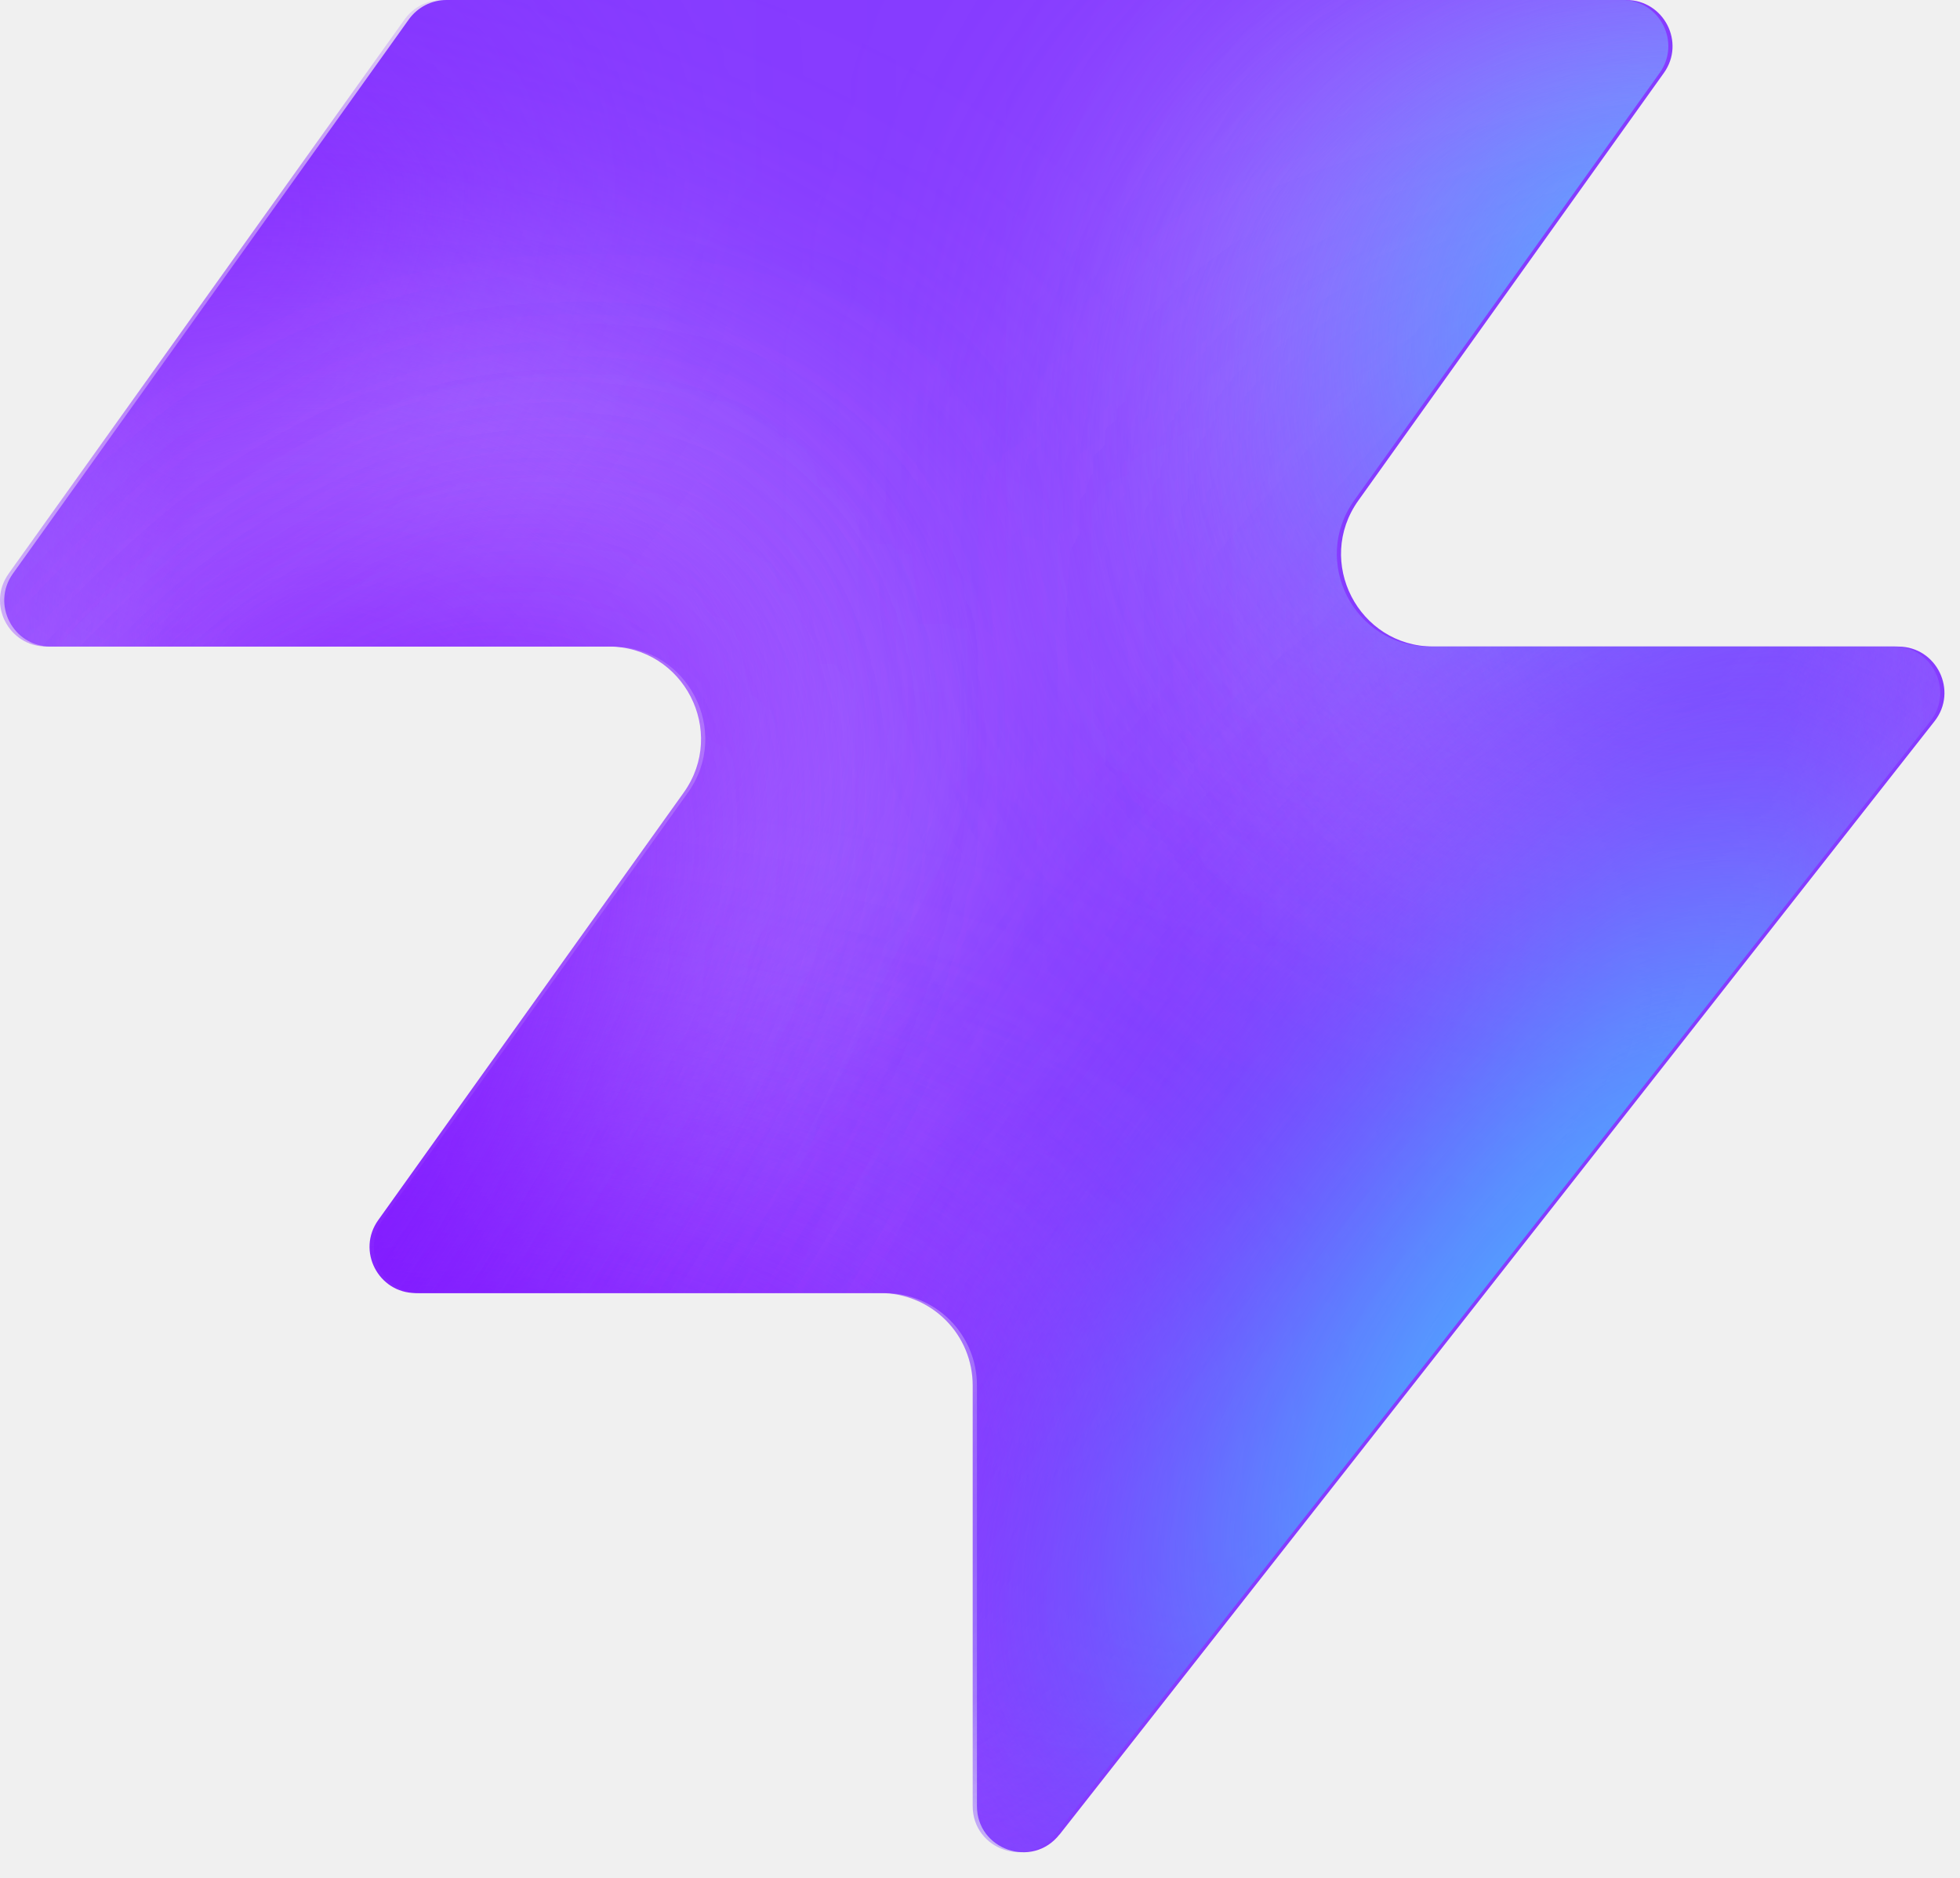
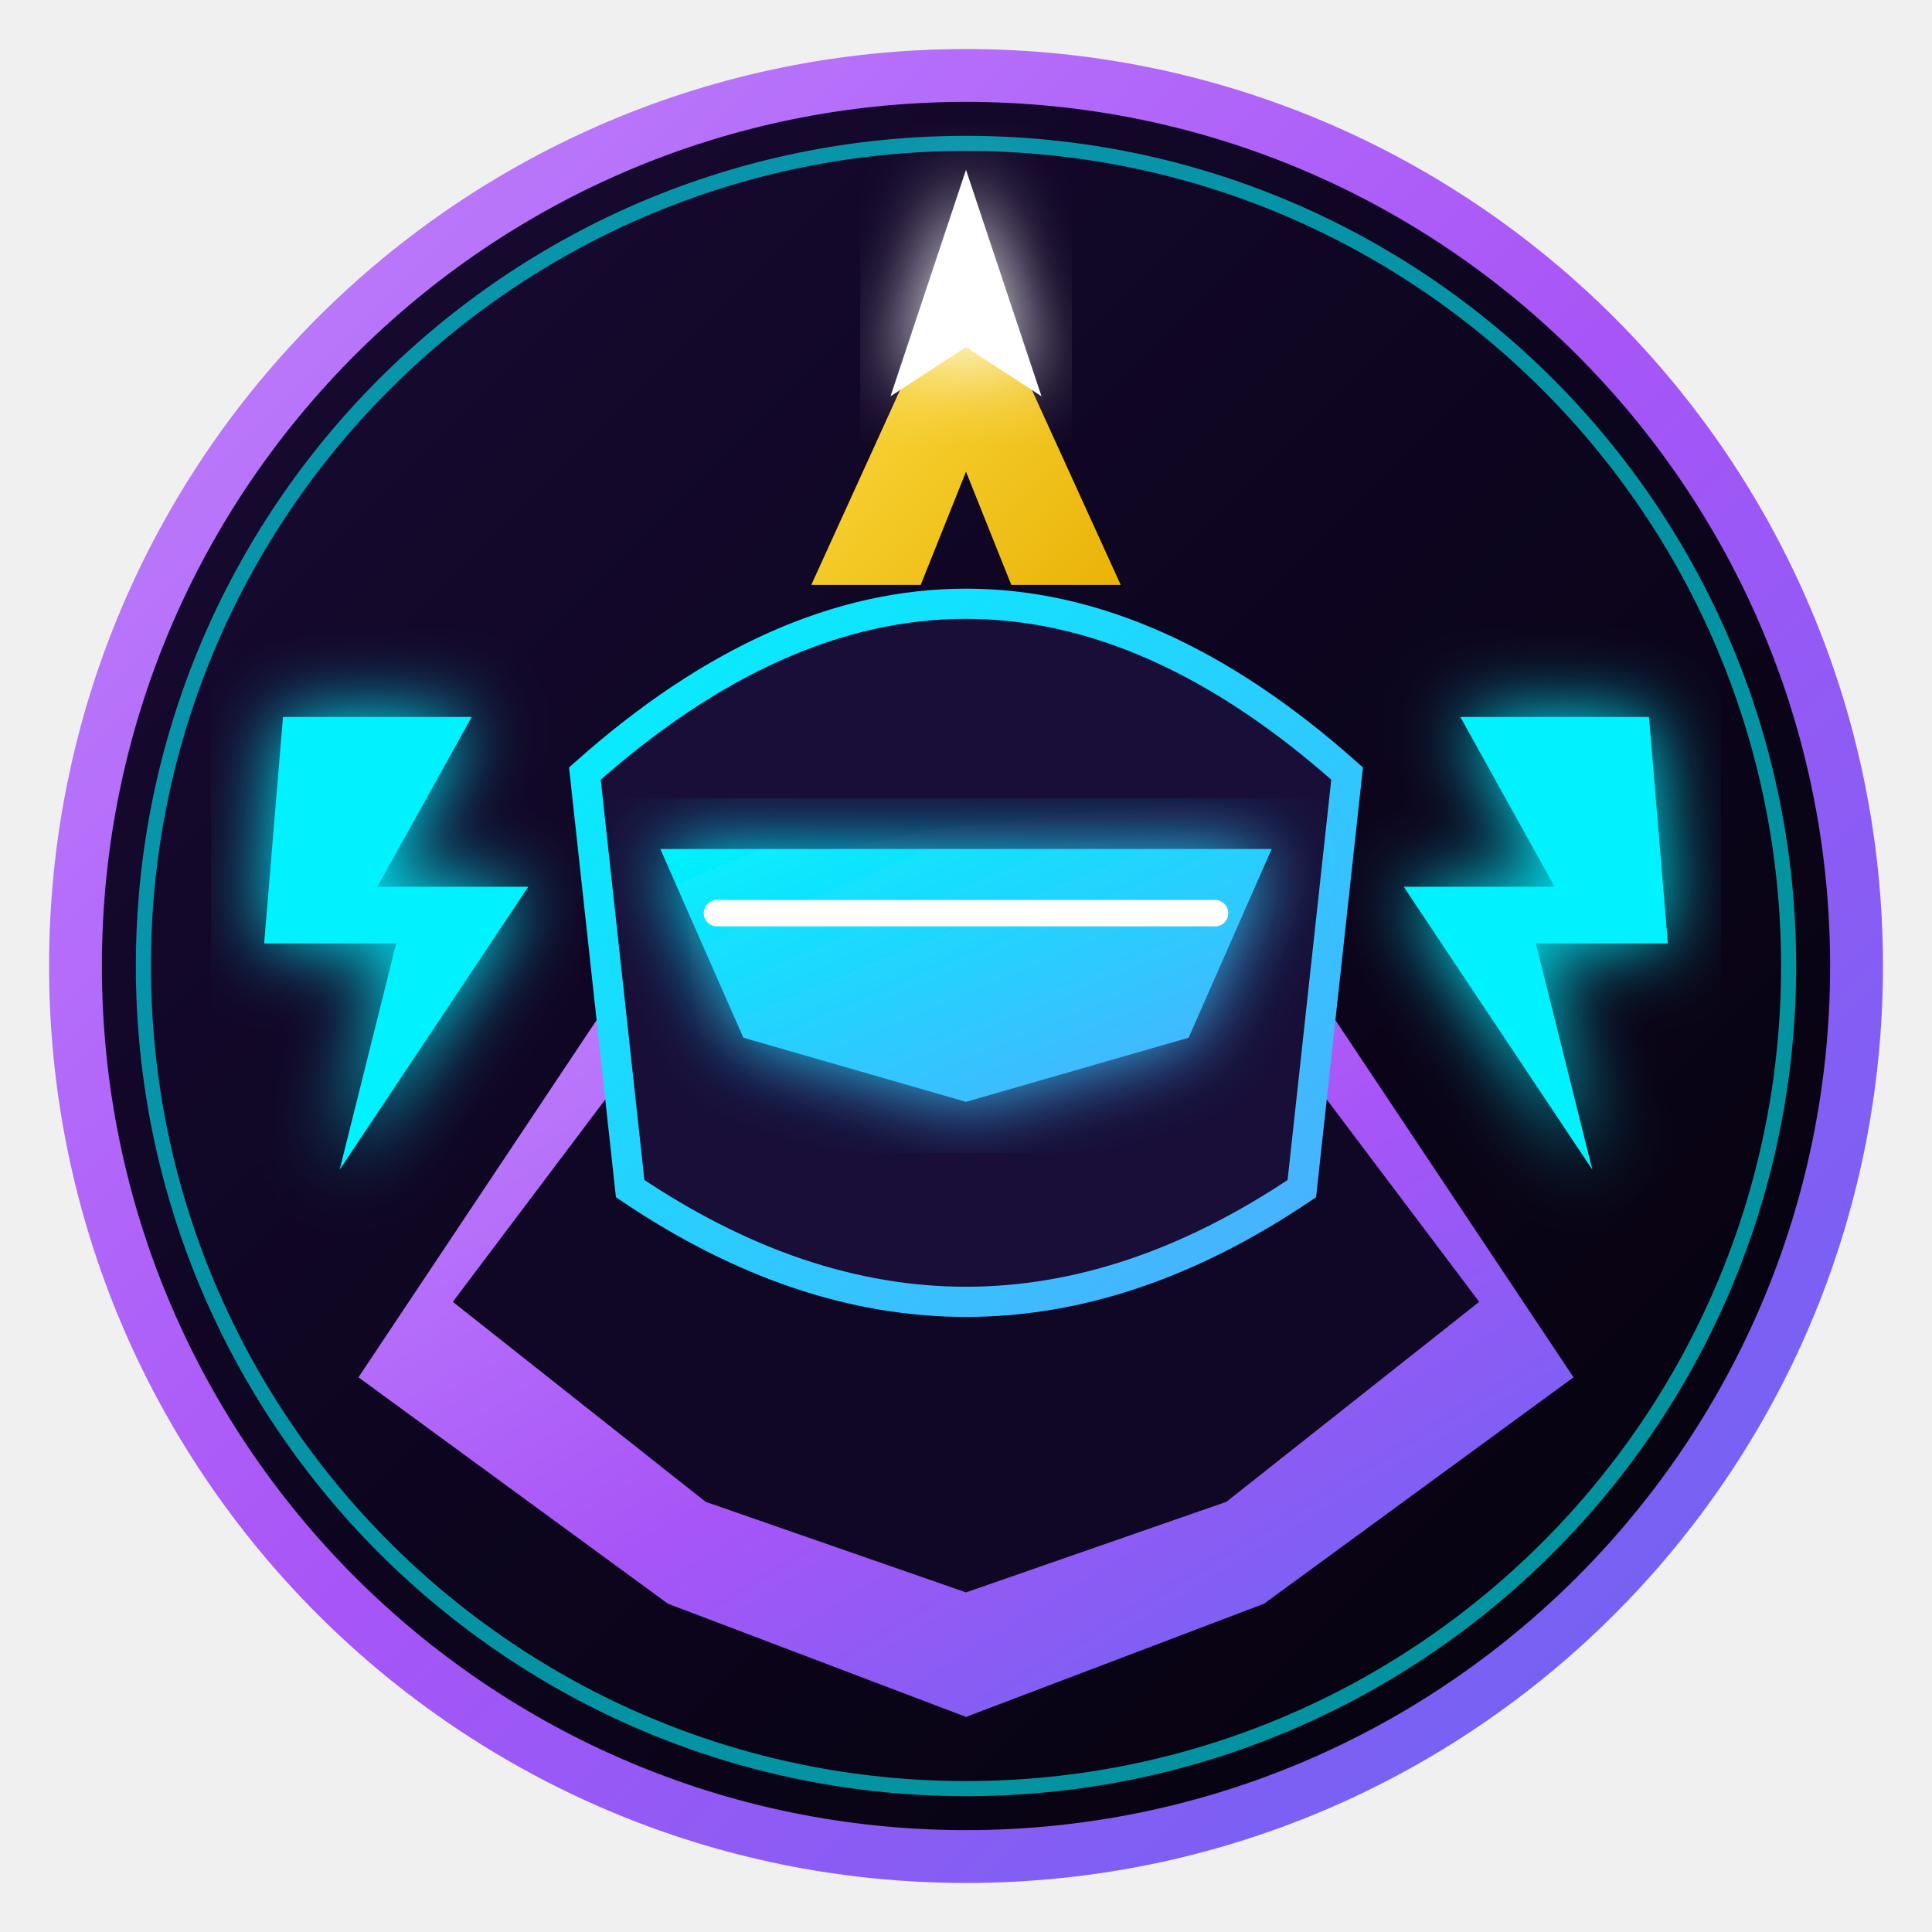
- <svg xmlns="http://www.w3.org/2000/svg" width="48" height="46" fill="none" viewBox="0 0 48 46">
-   <path fill="#863bff" d="M25.946 44.938c-.664.845-2.021.375-2.021-.698V33.937a2.26 2.26 0 0 0-2.262-2.262H10.287c-.92 0-1.456-1.04-.92-1.788l7.48-10.471c1.07-1.497 0-3.578-1.842-3.578H1.237c-.92 0-1.456-1.04-.92-1.788L10.013.474c.214-.297.556-.474.92-.474h28.894c.92 0 1.456 1.04.92 1.788l-7.48 10.471c-1.07 1.498 0 3.579 1.842 3.579h11.377c.943 0 1.473 1.088.89 1.83L25.947 44.94z" style="fill:#863bff;fill:color(display-p3 .525 .23 1);fill-opacity:1" />
-   <mask id="a" width="48" height="46" x="0" y="0" maskUnits="userSpaceOnUse" style="mask-type:alpha">
-     <path fill="#000" d="M25.842 44.938c-.664.844-2.021.375-2.021-.698V33.937a2.26 2.26 0 0 0-2.262-2.262H10.183c-.92 0-1.456-1.04-.92-1.788l7.48-10.471c1.07-1.498 0-3.579-1.842-3.579H1.133c-.92 0-1.456-1.04-.92-1.787L9.91.473c.214-.297.556-.474.92-.474h28.894c.92 0 1.456 1.04.92 1.788l-7.48 10.471c-1.07 1.498 0 3.578 1.842 3.578h11.377c.943 0 1.473 1.088.89 1.832L25.843 44.94z" style="fill:#000;fill-opacity:1" />
-   </mask>
-   <g mask="url(#a)">
-     <g filter="url(#b)">
-       <ellipse cx="5.508" cy="14.704" fill="#ede6ff" rx="5.508" ry="14.704" style="fill:#ede6ff;fill:color(display-p3 .927 .903 1);fill-opacity:1" transform="matrix(.00324 1 1 -.00324 -4.47 31.516)" />
-     </g>
-     <g filter="url(#c)">
-       <ellipse cx="10.399" cy="29.851" fill="#ede6ff" rx="10.399" ry="29.851" style="fill:#ede6ff;fill:color(display-p3 .927 .903 1);fill-opacity:1" transform="matrix(.00324 1 1 -.00324 -39.328 7.883)" />
-     </g>
-     <g filter="url(#d)">
-       <ellipse cx="5.508" cy="30.487" fill="#7e14ff" rx="5.508" ry="30.487" style="fill:#7e14ff;fill:color(display-p3 .492 .077 1);fill-opacity:1" transform="rotate(89.814 -25.913 -14.639)scale(1 -1)" />
-     </g>
-     <g filter="url(#e)">
-       <ellipse cx="5.508" cy="30.599" fill="#7e14ff" rx="5.508" ry="30.599" style="fill:#7e14ff;fill:color(display-p3 .492 .077 1);fill-opacity:1" transform="rotate(89.814 -32.644 -3.334)scale(1 -1)" />
-     </g>
-     <g filter="url(#f)">
-       <ellipse cx="5.508" cy="30.599" fill="#7e14ff" rx="5.508" ry="30.599" style="fill:#7e14ff;fill:color(display-p3 .492 .077 1);fill-opacity:1" transform="matrix(.00324 1 1 -.00324 -34.34 30.47)" />
-     </g>
-     <g filter="url(#g)">
-       <ellipse cx="14.072" cy="22.078" fill="#ede6ff" rx="14.072" ry="22.078" style="fill:#ede6ff;fill:color(display-p3 .927 .903 1);fill-opacity:1" transform="rotate(93.35 24.506 48.493)scale(-1 1)" />
-     </g>
-     <g filter="url(#h)">
-       <ellipse cx="3.47" cy="21.501" fill="#7e14ff" rx="3.47" ry="21.501" style="fill:#7e14ff;fill:color(display-p3 .492 .077 1);fill-opacity:1" transform="rotate(89.009 28.708 47.59)scale(-1 1)" />
-     </g>
-     <g filter="url(#i)">
-       <ellipse cx="3.47" cy="21.501" fill="#7e14ff" rx="3.47" ry="21.501" style="fill:#7e14ff;fill:color(display-p3 .492 .077 1);fill-opacity:1" transform="rotate(89.009 28.708 47.59)scale(-1 1)" />
-     </g>
-     <g filter="url(#j)">
-       <ellipse cx=".387" cy="8.972" fill="#7e14ff" rx="4.407" ry="29.108" style="fill:#7e14ff;fill:color(display-p3 .492 .077 1);fill-opacity:1" transform="rotate(39.51 .387 8.972)" />
-     </g>
-     <g filter="url(#k)">
-       <ellipse cx="47.523" cy="-6.092" fill="#7e14ff" rx="4.407" ry="29.108" style="fill:#7e14ff;fill:color(display-p3 .492 .077 1);fill-opacity:1" transform="rotate(37.892 47.523 -6.092)" />
-     </g>
-     <g filter="url(#l)">
-       <ellipse cx="41.412" cy="6.333" fill="#47bfff" rx="5.971" ry="9.665" style="fill:#47bfff;fill:color(display-p3 .28 .748 1);fill-opacity:1" transform="rotate(37.892 41.412 6.333)" />
-     </g>
-     <g filter="url(#m)">
-       <ellipse cx="-1.879" cy="38.332" fill="#7e14ff" rx="4.407" ry="29.108" style="fill:#7e14ff;fill:color(display-p3 .492 .077 1);fill-opacity:1" transform="rotate(37.892 -1.88 38.332)" />
-     </g>
-     <g filter="url(#n)">
-       <ellipse cx="-1.879" cy="38.332" fill="#7e14ff" rx="4.407" ry="29.108" style="fill:#7e14ff;fill:color(display-p3 .492 .077 1);fill-opacity:1" transform="rotate(37.892 -1.88 38.332)" />
-     </g>
-     <g filter="url(#o)">
-       <ellipse cx="35.651" cy="29.907" fill="#7e14ff" rx="4.407" ry="29.108" style="fill:#7e14ff;fill:color(display-p3 .492 .077 1);fill-opacity:1" transform="rotate(37.892 35.651 29.907)" />
-     </g>
-     <g filter="url(#p)">
-       <ellipse cx="38.418" cy="32.4" fill="#47bfff" rx="5.971" ry="15.297" style="fill:#47bfff;fill:color(display-p3 .28 .748 1);fill-opacity:1" transform="rotate(37.892 38.418 32.4)" />
-     </g>
-   </g>
+ <svg xmlns="http://www.w3.org/2000/svg" viewBox="0 0 512 512" width="100%" height="100%">
  <defs>
-     <filter id="b" width="60.045" height="41.654" x="-19.77" y="16.149" color-interpolation-filters="sRGB" filterUnits="userSpaceOnUse">
-       <feFlood flood-opacity="0" result="BackgroundImageFix" />
-       <feBlend in="SourceGraphic" in2="BackgroundImageFix" result="shape" />
-       <feGaussianBlur result="effect1_foregroundBlur_2002_17158" stdDeviation="7.659" />
-     </filter>
-     <filter id="c" width="90.34" height="51.437" x="-54.613" y="-7.533" color-interpolation-filters="sRGB" filterUnits="userSpaceOnUse">
-       <feFlood flood-opacity="0" result="BackgroundImageFix" />
-       <feBlend in="SourceGraphic" in2="BackgroundImageFix" result="shape" />
-       <feGaussianBlur result="effect1_foregroundBlur_2002_17158" stdDeviation="7.659" />
-     </filter>
-     <filter id="d" width="79.355" height="29.4" x="-49.64" y="2.03" color-interpolation-filters="sRGB" filterUnits="userSpaceOnUse">
-       <feFlood flood-opacity="0" result="BackgroundImageFix" />
-       <feBlend in="SourceGraphic" in2="BackgroundImageFix" result="shape" />
-       <feGaussianBlur result="effect1_foregroundBlur_2002_17158" stdDeviation="4.596" />
-     </filter>
-     <filter id="e" width="79.579" height="29.4" x="-45.045" y="20.029" color-interpolation-filters="sRGB" filterUnits="userSpaceOnUse">
-       <feFlood flood-opacity="0" result="BackgroundImageFix" />
-       <feBlend in="SourceGraphic" in2="BackgroundImageFix" result="shape" />
-       <feGaussianBlur result="effect1_foregroundBlur_2002_17158" stdDeviation="4.596" />
-     </filter>
-     <filter id="f" width="79.579" height="29.4" x="-43.513" y="21.178" color-interpolation-filters="sRGB" filterUnits="userSpaceOnUse">
-       <feFlood flood-opacity="0" result="BackgroundImageFix" />
-       <feBlend in="SourceGraphic" in2="BackgroundImageFix" result="shape" />
-       <feGaussianBlur result="effect1_foregroundBlur_2002_17158" stdDeviation="4.596" />
-     </filter>
-     <filter id="g" width="74.749" height="58.852" x="15.756" y="-17.901" color-interpolation-filters="sRGB" filterUnits="userSpaceOnUse">
-       <feFlood flood-opacity="0" result="BackgroundImageFix" />
-       <feBlend in="SourceGraphic" in2="BackgroundImageFix" result="shape" />
-       <feGaussianBlur result="effect1_foregroundBlur_2002_17158" stdDeviation="7.659" />
-     </filter>
-     <filter id="h" width="61.377" height="25.362" x="23.548" y="2.284" color-interpolation-filters="sRGB" filterUnits="userSpaceOnUse">
-       <feFlood flood-opacity="0" result="BackgroundImageFix" />
-       <feBlend in="SourceGraphic" in2="BackgroundImageFix" result="shape" />
-       <feGaussianBlur result="effect1_foregroundBlur_2002_17158" stdDeviation="4.596" />
-     </filter>
-     <filter id="i" width="61.377" height="25.362" x="23.548" y="2.284" color-interpolation-filters="sRGB" filterUnits="userSpaceOnUse">
-       <feFlood flood-opacity="0" result="BackgroundImageFix" />
-       <feBlend in="SourceGraphic" in2="BackgroundImageFix" result="shape" />
-       <feGaussianBlur result="effect1_foregroundBlur_2002_17158" stdDeviation="4.596" />
-     </filter>
-     <filter id="j" width="56.045" height="63.649" x="-27.636" y="-22.853" color-interpolation-filters="sRGB" filterUnits="userSpaceOnUse">
-       <feFlood flood-opacity="0" result="BackgroundImageFix" />
-       <feBlend in="SourceGraphic" in2="BackgroundImageFix" result="shape" />
-       <feGaussianBlur result="effect1_foregroundBlur_2002_17158" stdDeviation="4.596" />
-     </filter>
-     <filter id="k" width="54.814" height="64.646" x="20.116" y="-38.415" color-interpolation-filters="sRGB" filterUnits="userSpaceOnUse">
-       <feFlood flood-opacity="0" result="BackgroundImageFix" />
-       <feBlend in="SourceGraphic" in2="BackgroundImageFix" result="shape" />
-       <feGaussianBlur result="effect1_foregroundBlur_2002_17158" stdDeviation="4.596" />
-     </filter>
-     <filter id="l" width="33.541" height="35.313" x="24.641" y="-11.323" color-interpolation-filters="sRGB" filterUnits="userSpaceOnUse">
-       <feFlood flood-opacity="0" result="BackgroundImageFix" />
-       <feBlend in="SourceGraphic" in2="BackgroundImageFix" result="shape" />
-       <feGaussianBlur result="effect1_foregroundBlur_2002_17158" stdDeviation="4.596" />
-     </filter>
-     <filter id="m" width="54.814" height="64.646" x="-29.286" y="6.009" color-interpolation-filters="sRGB" filterUnits="userSpaceOnUse">
-       <feFlood flood-opacity="0" result="BackgroundImageFix" />
-       <feBlend in="SourceGraphic" in2="BackgroundImageFix" result="shape" />
-       <feGaussianBlur result="effect1_foregroundBlur_2002_17158" stdDeviation="4.596" />
-     </filter>
-     <filter id="n" width="54.814" height="64.646" x="-29.286" y="6.009" color-interpolation-filters="sRGB" filterUnits="userSpaceOnUse">
-       <feFlood flood-opacity="0" result="BackgroundImageFix" />
-       <feBlend in="SourceGraphic" in2="BackgroundImageFix" result="shape" />
-       <feGaussianBlur result="effect1_foregroundBlur_2002_17158" stdDeviation="4.596" />
-     </filter>
-     <filter id="o" width="54.814" height="64.646" x="8.244" y="-2.416" color-interpolation-filters="sRGB" filterUnits="userSpaceOnUse">
-       <feFlood flood-opacity="0" result="BackgroundImageFix" />
-       <feBlend in="SourceGraphic" in2="BackgroundImageFix" result="shape" />
-       <feGaussianBlur result="effect1_foregroundBlur_2002_17158" stdDeviation="4.596" />
-     </filter>
-     <filter id="p" width="39.409" height="43.623" x="18.713" y="10.588" color-interpolation-filters="sRGB" filterUnits="userSpaceOnUse">
-       <feFlood flood-opacity="0" result="BackgroundImageFix" />
-       <feBlend in="SourceGraphic" in2="BackgroundImageFix" result="shape" />
-       <feGaussianBlur result="effect1_foregroundBlur_2002_17158" stdDeviation="4.596" />
+     <linearGradient id="bgGrad" x1="0%" y1="0%" x2="100%" y2="100%">
+       <stop offset="0%" stop-color="#1a0b36" />
+       <stop offset="50%" stop-color="#0d051f" />
+       <stop offset="100%" stop-color="#05020a" />
+     </linearGradient>
+     <linearGradient id="heroNeon" x1="0%" y1="0%" x2="100%" y2="100%">
+       <stop offset="0%" stop-color="#00f2fe" />
+       <stop offset="100%" stop-color="#4facfe" />
+     </linearGradient>
+     <linearGradient id="heroPurple" x1="0%" y1="0%" x2="100%" y2="100%">
+       <stop offset="0%" stop-color="#c084fc" />
+       <stop offset="50%" stop-color="#a855f7" />
+       <stop offset="100%" stop-color="#6366f1" />
+     </linearGradient>
+     <linearGradient id="goldCrown" x1="0%" y1="0%" x2="100%" y2="100%">
+       <stop offset="0%" stop-color="#fde047" />
+       <stop offset="100%" stop-color="#eab308" />
+     </linearGradient>
+     <filter id="glow" x="-20%" y="-20%" width="140%" height="140%">
+       <feGaussianBlur stdDeviation="10" result="blur" />
+       <feComposite in="SourceGraphic" in2="blur" operator="over" />
    </filter>
  </defs>
+   <circle cx="256" cy="256" r="236" fill="url(#bgGrad)" stroke="url(#heroPurple)" stroke-width="14" />
+   <circle cx="256" cy="256" r="218" fill="none" stroke="#00f2fe" stroke-width="4" opacity="0.6" />
+   <path d="M 95 365 L 165 260 L 256 315 L 347 260 L 417 365 L 335 425 L 256 455 L 177 425 Z" fill="url(#heroPurple)" />
+   <path d="M 120 345 L 175 272 L 256 308 L 337 272 L 392 345 L 325 398 L 256 422 L 187 398 Z" fill="#0f0724" />
+   <path d="M 155 205 Q 256 115 357 205 L 345 315 Q 256 375 167 315 Z" fill="#180e38" stroke="url(#heroNeon)" stroke-width="8" />
+   <path d="M 175 225 L 337 225 L 315 275 L 256 292 L 197 275 Z" fill="url(#heroNeon)" filter="url(#glow)" />
+   <path d="M 190 242 L 322 242" stroke="#ffffff" stroke-width="7" stroke-linecap="round" />
+   <path d="M 215 155 L 256 65 L 297 155 L 268 155 L 256 125 L 244 155 Z" fill="url(#goldCrown)" />
+   <polygon points="256,45 276,105 256,92 236,105" fill="#fff" filter="url(#glow)" />
+   <path d="M 75 190 L 125 190 L 100 235 L 140 235 L 90 310 L 105 250 L 70 250 Z" fill="#00f2fe" filter="url(#glow)" />
+   <path d="M 437 190 L 387 190 L 412 235 L 372 235 L 422 310 L 407 250 L 442 250 Z" fill="#00f2fe" filter="url(#glow)" />
</svg>
